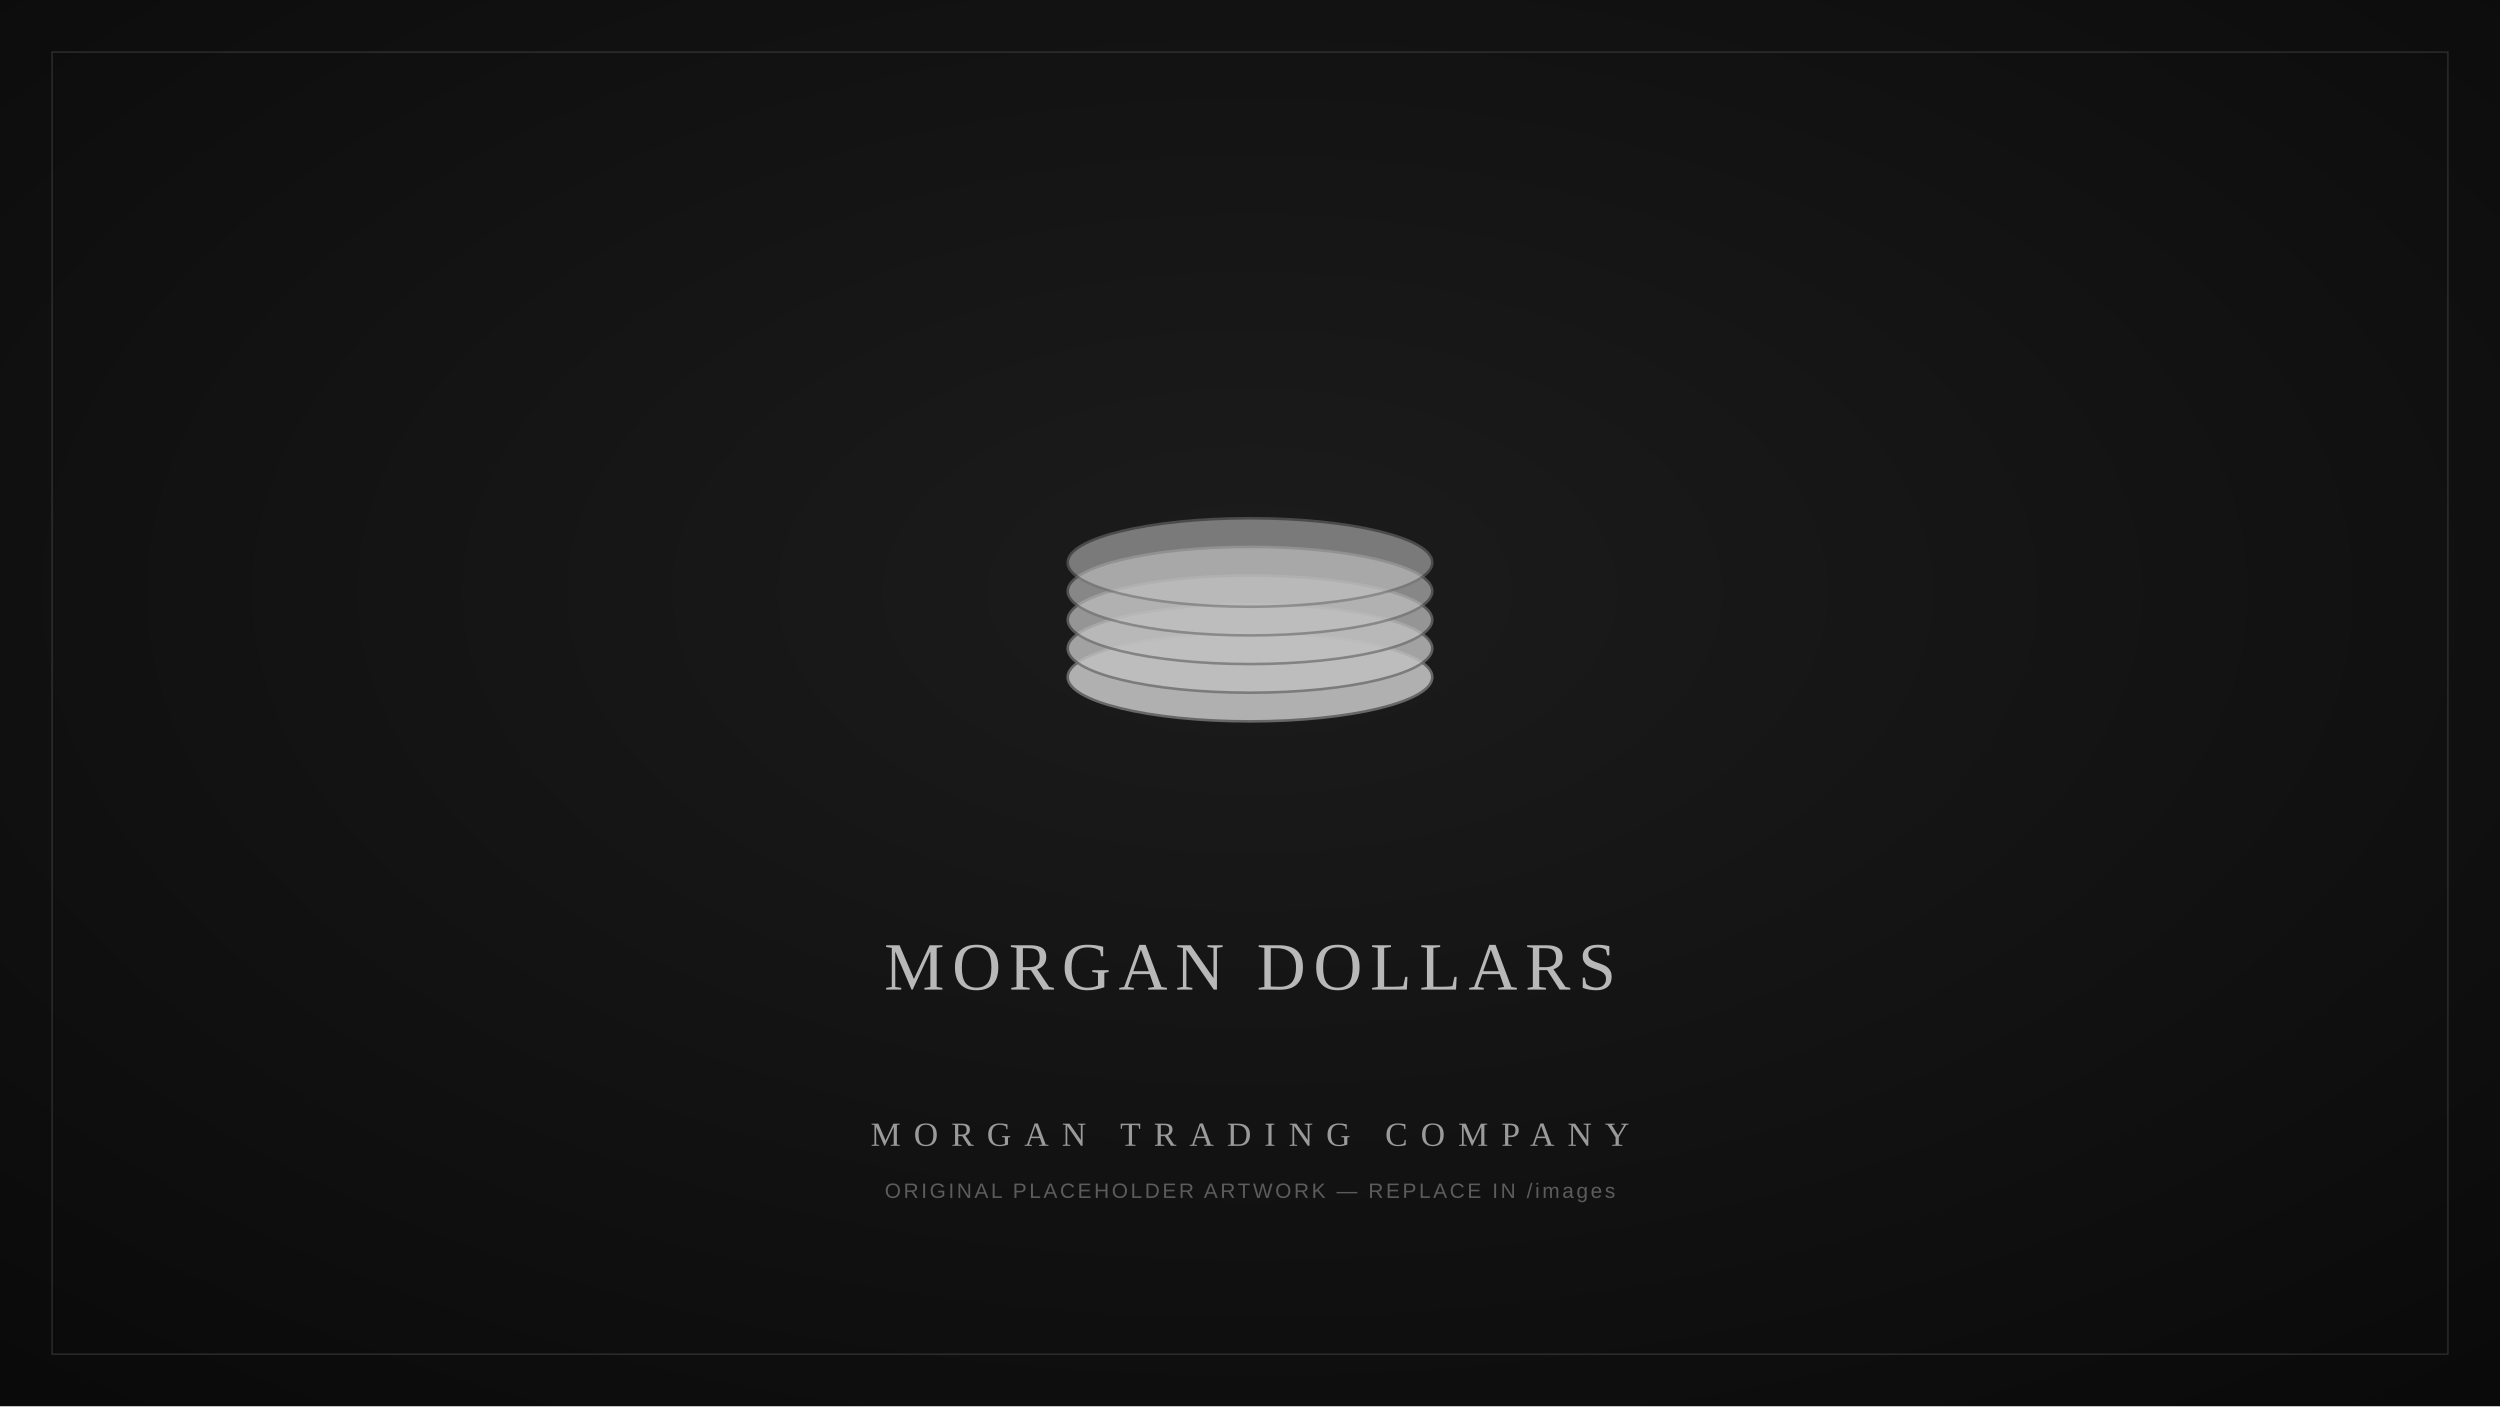
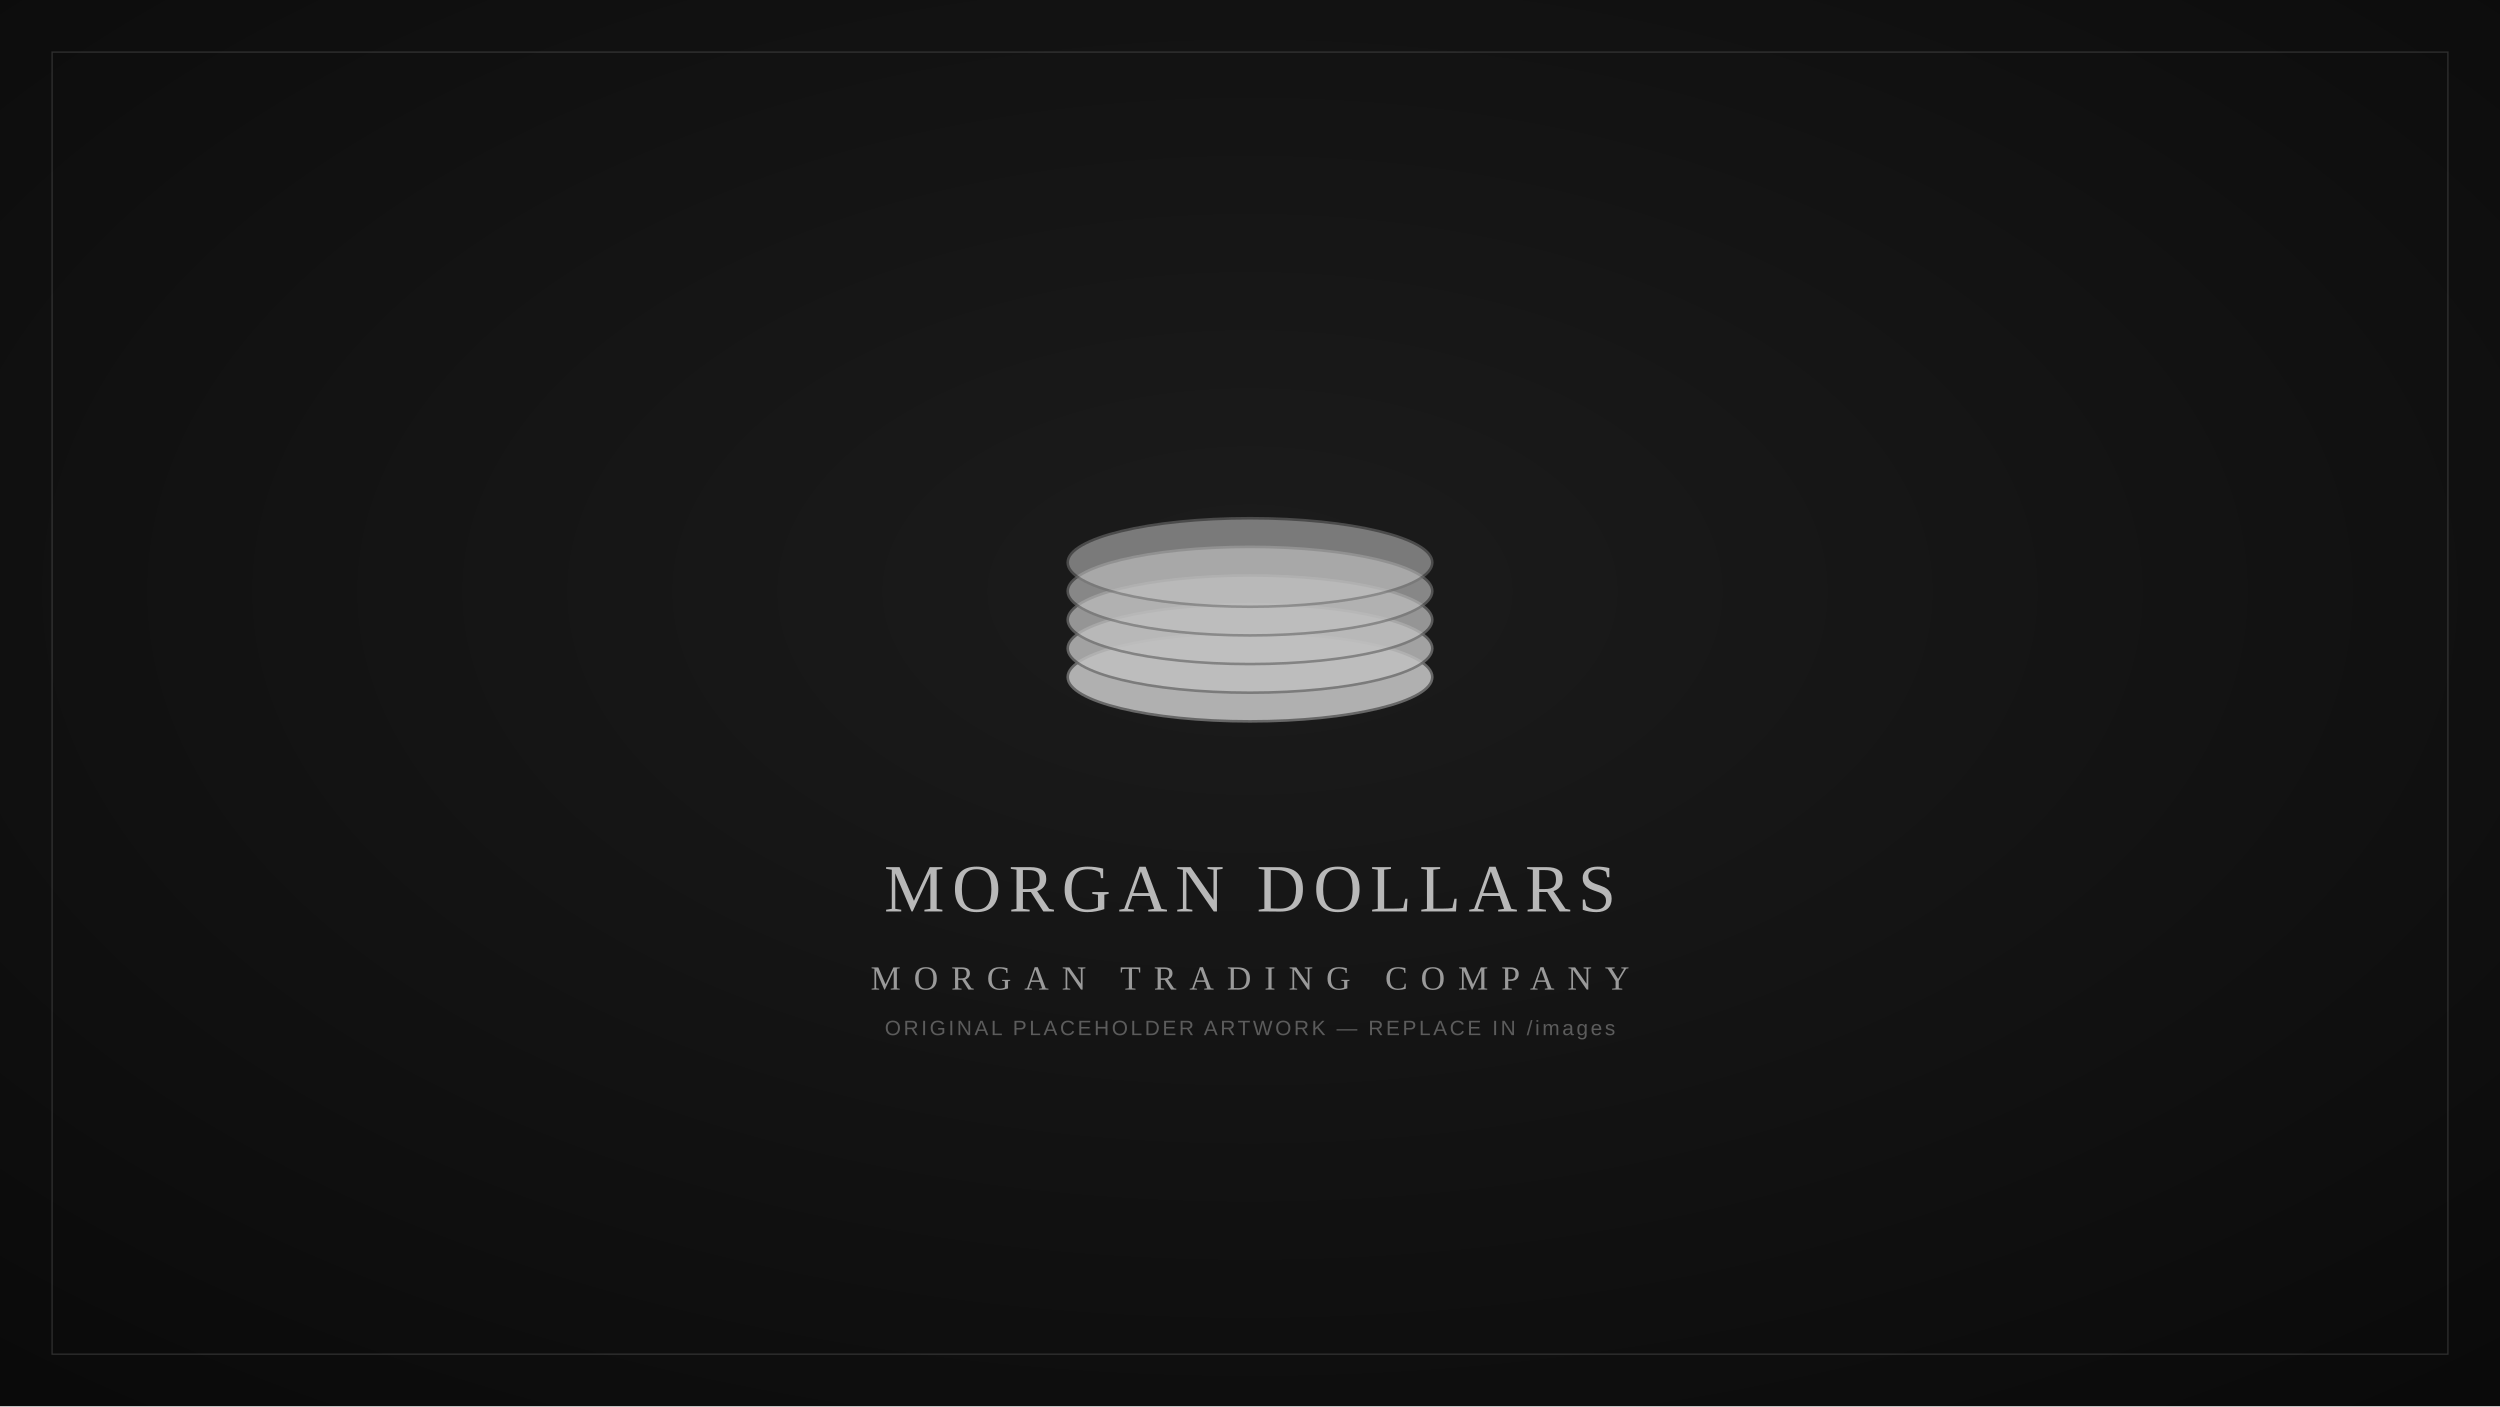
<svg xmlns="http://www.w3.org/2000/svg" width="1920" height="1080" viewBox="0 0 1920 1080">
  <defs>
    <radialGradient id="bg" cx="50%" cy="42%" r="75%">
      <stop offset="0%" stop-color="#1c1c1c" />
      <stop offset="100%" stop-color="#0a0a0a" />
    </radialGradient>
  </defs>
  <rect width="1920" height="1080" fill="url(#bg)" />
  <g>
    <ellipse cx="960" cy="520" rx="140" ry="34" fill="#C0C0C0" opacity="0.9" stroke="#6f6f6f" stroke-width="2" />
    <ellipse cx="960" cy="498" rx="140" ry="34" fill="#C0C0C0" opacity="0.82" stroke="#6f6f6f" stroke-width="2" />
    <ellipse cx="960" cy="476" rx="140" ry="34" fill="#C0C0C0" opacity="0.74" stroke="#6f6f6f" stroke-width="2" />
    <ellipse cx="960" cy="454" rx="140" ry="34" fill="#C0C0C0" opacity="0.66" stroke="#6f6f6f" stroke-width="2" />
    <ellipse cx="960" cy="432" rx="140" ry="34" fill="#C0C0C0" opacity="0.58" stroke="#6f6f6f" stroke-width="2" />
  </g>
-   <text x="960" y="760" font-family="Georgia, 'Times New Roman', serif" font-size="52" fill="#C0C0C0" text-anchor="middle" letter-spacing="6" opacity="0.95">MORGAN DOLLARS</text>
-   <text x="960" y="880" font-family="Georgia, 'Times New Roman', serif" font-size="26" fill="#9a9a9a" text-anchor="middle" letter-spacing="10">MORGAN TRADING COMPANY</text>
-   <text x="960" y="920" font-family="Arial, sans-serif" font-size="16" fill="#5c5c5c" text-anchor="middle" letter-spacing="2">ORIGINAL PLACEHOLDER ARTWORK — REPLACE IN /images</text>
+   <text x="960" y="700" font-family="Georgia, 'Times New Roman', serif" font-size="52" fill="#C0C0C0" text-anchor="middle" letter-spacing="6" opacity="0.95">MORGAN DOLLARS</text>
+   <text x="960" y="760" font-family="Georgia, 'Times New Roman', serif" font-size="26" fill="#9a9a9a" text-anchor="middle" letter-spacing="10">MORGAN TRADING COMPANY</text>
+   <text x="960" y="795" font-family="Arial, sans-serif" font-size="16" fill="#5c5c5c" text-anchor="middle" letter-spacing="2">ORIGINAL PLACEHOLDER ARTWORK — REPLACE IN /images</text>
  <rect x="40" y="40" width="1840" height="1000" fill="none" stroke="#6f6f6f" stroke-width="1" opacity="0.35" />
</svg>
